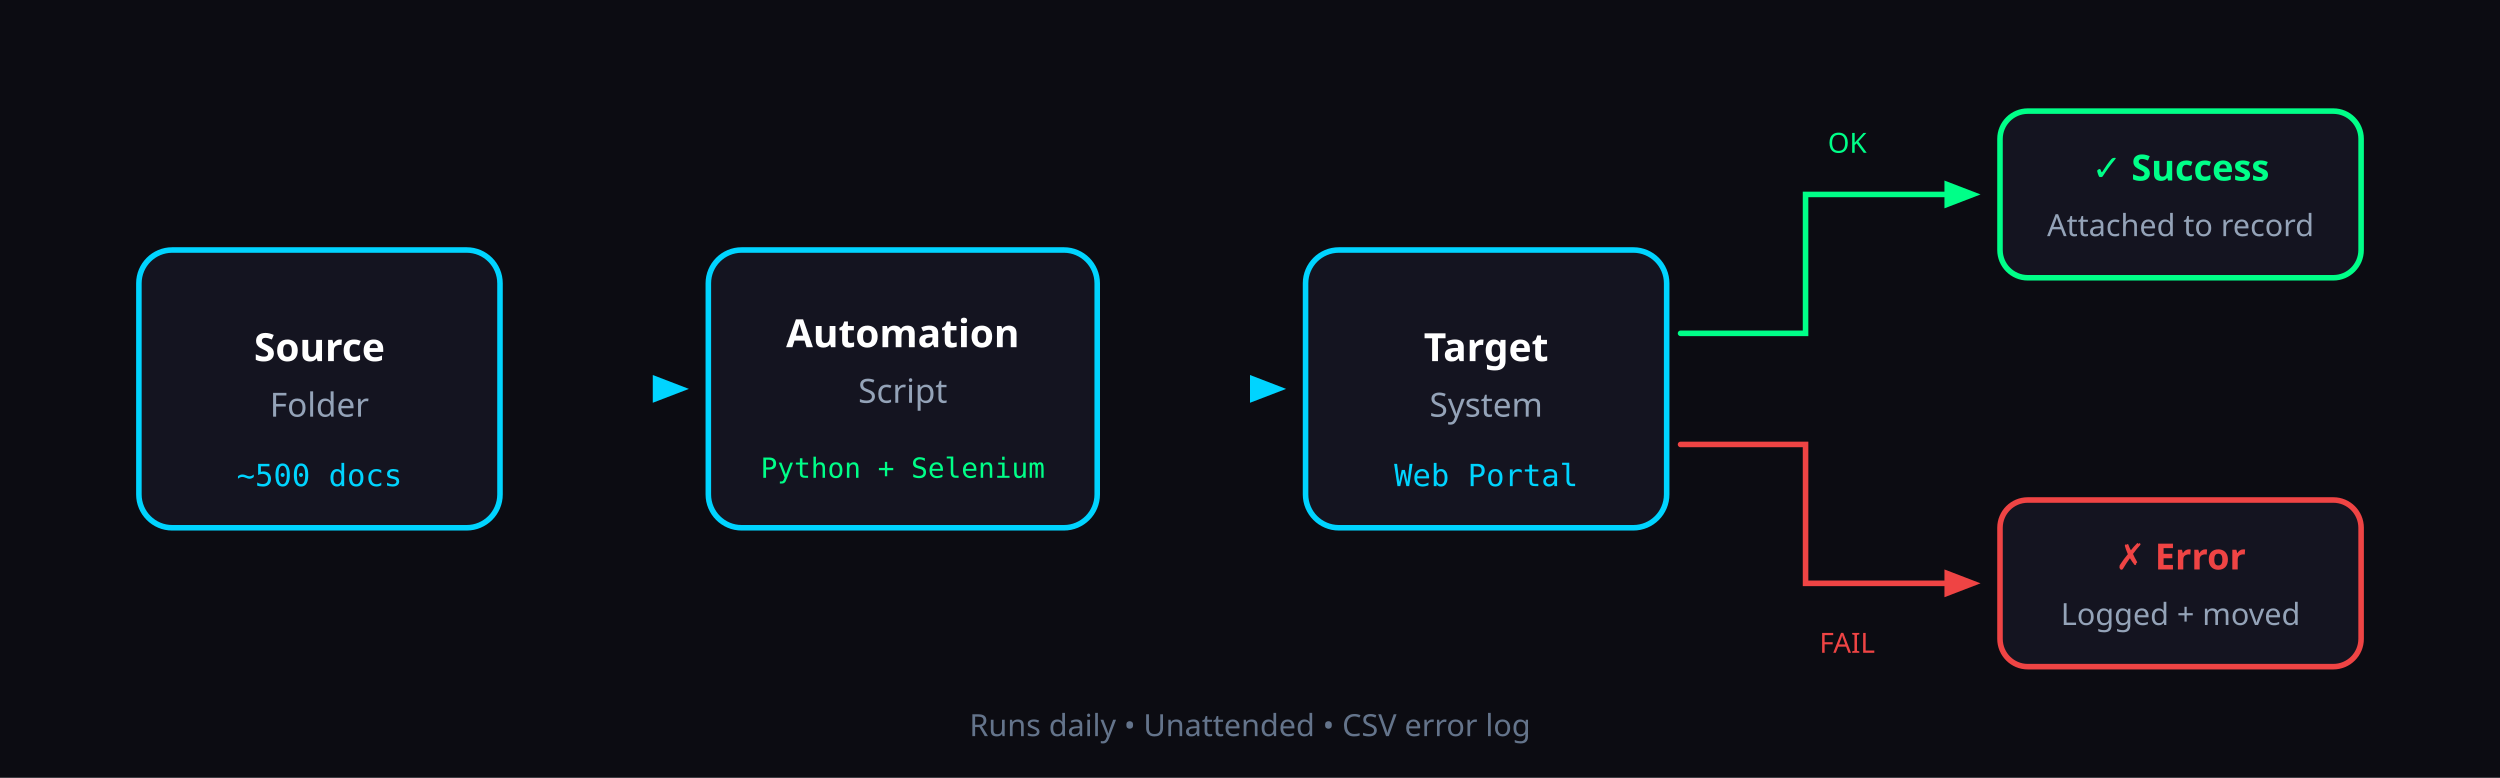
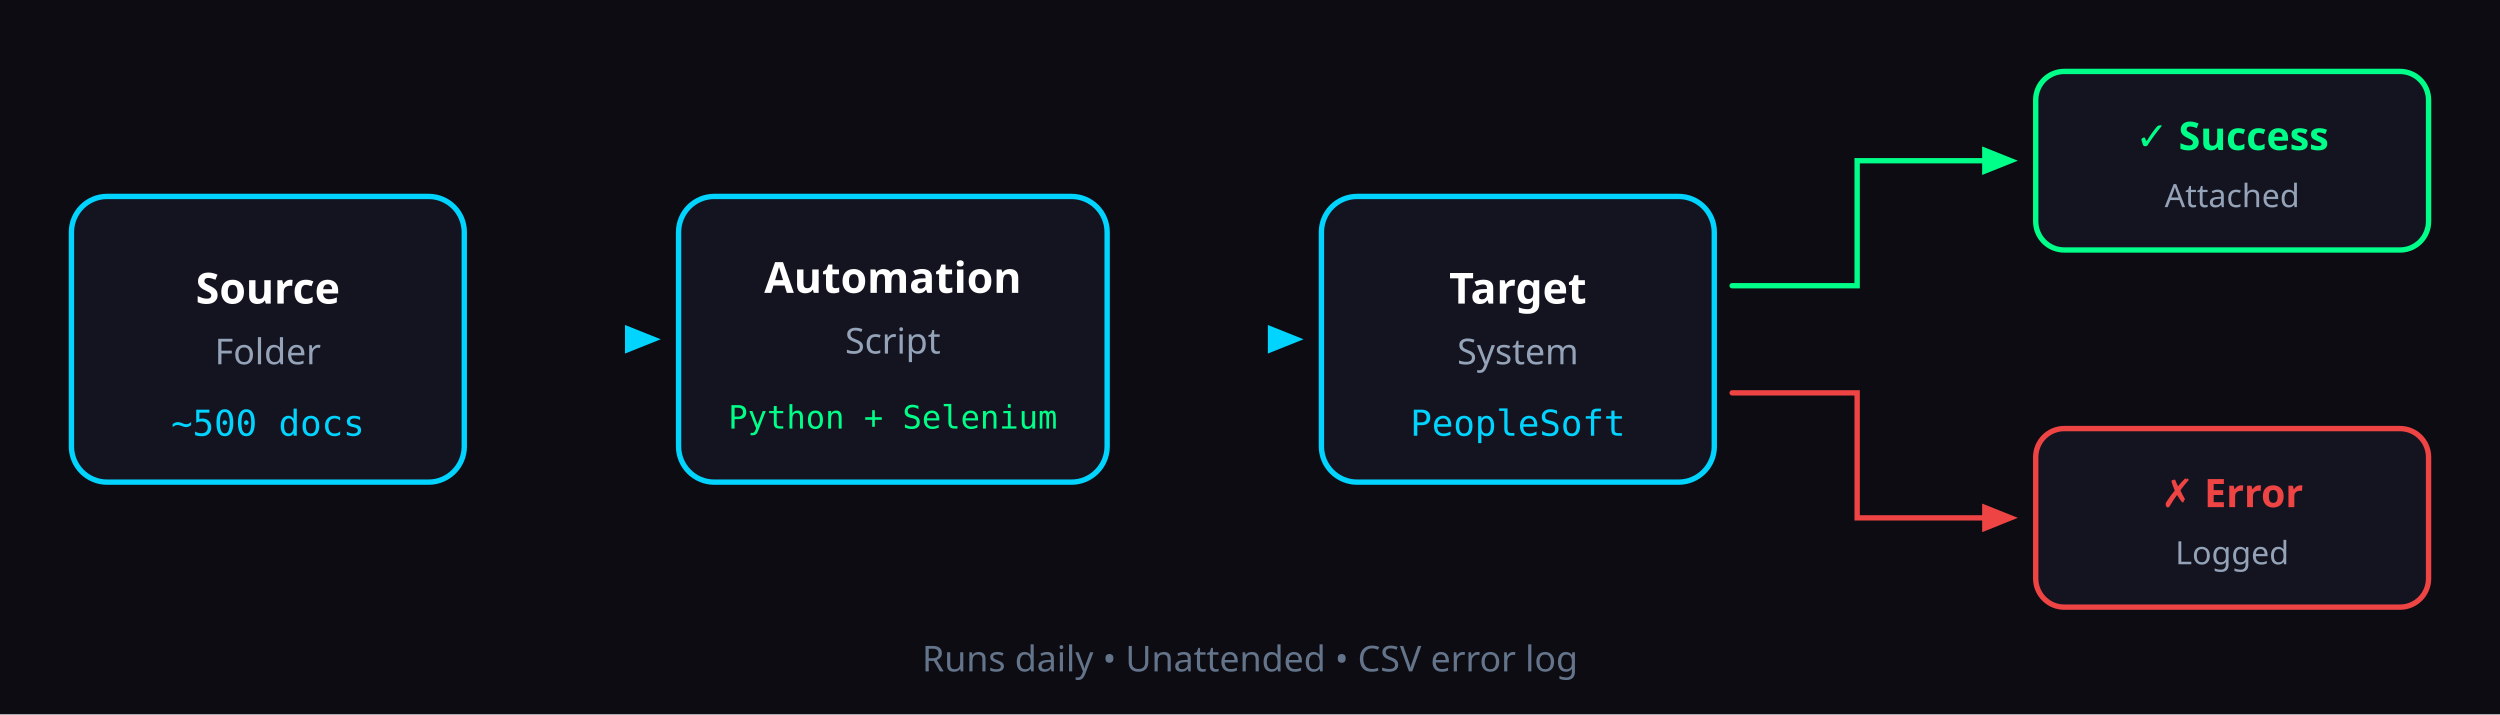
- <svg xmlns="http://www.w3.org/2000/svg" viewBox="0 0 900 280" fill="none" preserveAspectRatio="xMidYMid meet">
+ <svg xmlns="http://www.w3.org/2000/svg" viewBox="0 0 700 200" fill="none">
  <defs>
    <linearGradient id="accentGrad" x1="0%" y1="0%" x2="100%" y2="100%">
      <stop offset="0%" style="stop-color:#00d4ff" />
      <stop offset="100%" style="stop-color:#00ff88" />
    </linearGradient>
-     <filter id="glow" x="-20%" y="-20%" width="140%" height="140%">
-       <feGaussianBlur stdDeviation="2" result="blur" />
-       <feMerge>
-         <feMergeNode in="blur" />
-         <feMergeNode in="SourceGraphic" />
-       </feMerge>
-     </filter>
  </defs>
-   <rect width="900" height="280" fill="#0c0c12" />
-   <rect x="50" y="90" width="130" height="100" rx="12" fill="#141420" stroke="#00d4ff" stroke-width="2" />
-   <text x="115" y="130" fill="#ffffff" font-family="system-ui, sans-serif" font-size="14" font-weight="600" text-anchor="middle">Source</text>
-   <text x="115" y="150" fill="#94a3b8" font-family="system-ui, sans-serif" font-size="12" text-anchor="middle">Folder</text>
-   <text x="115" y="175" fill="#00d4ff" font-family="monospace" font-size="11" text-anchor="middle">~500 docs</text>
-   <path d="M185 140 L235 140" stroke="url(#accentGrad)" stroke-width="3" stroke-linecap="round" filter="url(#glow)" />
-   <polygon points="235,135 248,140 235,145" fill="#00d4ff" />
-   <rect x="255" y="90" width="140" height="100" rx="12" fill="#141420" stroke="#00d4ff" stroke-width="2" />
-   <text x="325" y="125" fill="#ffffff" font-family="system-ui, sans-serif" font-size="14" font-weight="600" text-anchor="middle">Automation</text>
-   <text x="325" y="145" fill="#94a3b8" font-family="system-ui, sans-serif" font-size="12" text-anchor="middle">Script</text>
-   <text x="325" y="172" fill="#00ff88" font-family="monospace" font-size="10" text-anchor="middle">Python + Selenium</text>
-   <path d="M400 140 L450 140" stroke="url(#accentGrad)" stroke-width="3" stroke-linecap="round" filter="url(#glow)" />
-   <polygon points="450,135 463,140 450,145" fill="#00d4ff" />
-   <rect x="470" y="90" width="130" height="100" rx="12" fill="#141420" stroke="#00d4ff" stroke-width="2" />
-   <text x="535" y="130" fill="#ffffff" font-family="system-ui, sans-serif" font-size="14" font-weight="600" text-anchor="middle">Target</text>
-   <text x="535" y="150" fill="#94a3b8" font-family="system-ui, sans-serif" font-size="12" text-anchor="middle">System</text>
-   <text x="535" y="175" fill="#00d4ff" font-family="monospace" font-size="11" text-anchor="middle">Web Portal</text>
-   <path d="M605 120 L650 120 L650 70 L700 70" stroke="#00ff88" stroke-width="2" stroke-linecap="round" fill="none" />
-   <polygon points="700,65 713,70 700,75" fill="#00ff88" />
-   <path d="M605 160 L650 160 L650 210 L700 210" stroke="#ef4444" stroke-width="2" stroke-linecap="round" fill="none" />
-   <polygon points="700,205 713,210 700,215" fill="#ef4444" />
-   <rect x="720" y="40" width="130" height="60" rx="10" fill="#141420" stroke="#00ff88" stroke-width="2" />
-   <text x="785" y="65" fill="#00ff88" font-family="system-ui, sans-serif" font-size="13" font-weight="600" text-anchor="middle">✓ Success</text>
-   <text x="785" y="85" fill="#94a3b8" font-family="system-ui, sans-serif" font-size="11" text-anchor="middle">Attached to record</text>
-   <rect x="720" y="180" width="130" height="60" rx="10" fill="#141420" stroke="#ef4444" stroke-width="2" />
-   <text x="785" y="205" fill="#ef4444" font-family="system-ui, sans-serif" font-size="13" font-weight="600" text-anchor="middle">✗ Error</text>
-   <text x="785" y="225" fill="#94a3b8" font-family="system-ui, sans-serif" font-size="11" text-anchor="middle">Logged + moved</text>
-   <text x="665" y="55" fill="#00ff88" font-family="system-ui, sans-serif" font-size="10" font-weight="500" text-anchor="middle">OK</text>
-   <text x="665" y="235" fill="#ef4444" font-family="system-ui, sans-serif" font-size="10" font-weight="500" text-anchor="middle">FAIL</text>
-   <text x="450" y="265" fill="#64748b" font-family="system-ui, sans-serif" font-size="11" text-anchor="middle">Runs daily • Unattended • CSV error log</text>
+   <rect width="700" height="200" fill="#0c0c12" />
+   <rect x="20" y="55" width="110" height="80" rx="10" fill="#141420" stroke="#00d4ff" stroke-width="1.5" />
+   <text x="75" y="85" fill="#ffffff" font-family="system-ui, sans-serif" font-size="12" font-weight="600" text-anchor="middle">Source</text>
+   <text x="75" y="102" fill="#94a3b8" font-family="system-ui, sans-serif" font-size="10" text-anchor="middle">Folder</text>
+   <text x="75" y="122" fill="#00d4ff" font-family="monospace" font-size="10" text-anchor="middle">~500 docs</text>
+   <path d="M135 95 L175 95" stroke="url(#accentGrad)" stroke-width="2" stroke-linecap="round" />
+   <polygon points="175,91 185,95 175,99" fill="#00d4ff" />
+   <rect x="190" y="55" width="120" height="80" rx="10" fill="#141420" stroke="#00d4ff" stroke-width="1.5" />
+   <text x="250" y="82" fill="#ffffff" font-family="system-ui, sans-serif" font-size="12" font-weight="600" text-anchor="middle">Automation</text>
+   <text x="250" y="99" fill="#94a3b8" font-family="system-ui, sans-serif" font-size="10" text-anchor="middle">Script</text>
+   <text x="250" y="120" fill="#00ff88" font-family="monospace" font-size="9" text-anchor="middle">Python + Selenium</text>
+   <path d="M315 95 L355 95" stroke="url(#accentGrad)" stroke-width="2" stroke-linecap="round" />
+   <polygon points="355,91 365,95 355,99" fill="#00d4ff" />
+   <rect x="370" y="55" width="110" height="80" rx="10" fill="#141420" stroke="#00d4ff" stroke-width="1.5" />
+   <text x="425" y="85" fill="#ffffff" font-family="system-ui, sans-serif" font-size="12" font-weight="600" text-anchor="middle">Target</text>
+   <text x="425" y="102" fill="#94a3b8" font-family="system-ui, sans-serif" font-size="10" text-anchor="middle">System</text>
+   <text x="425" y="122" fill="#00d4ff" font-family="monospace" font-size="10" text-anchor="middle">PeopleSoft</text>
+   <path d="M485 80 L520 80 L520 45 L555 45" stroke="#00ff88" stroke-width="1.5" stroke-linecap="round" fill="none" />
+   <polygon points="555,41 565,45 555,49" fill="#00ff88" />
+   <path d="M485 110 L520 110 L520 145 L555 145" stroke="#ef4444" stroke-width="1.5" stroke-linecap="round" fill="none" />
+   <polygon points="555,141 565,145 555,149" fill="#ef4444" />
+   <rect x="570" y="20" width="110" height="50" rx="8" fill="#141420" stroke="#00ff88" stroke-width="1.5" />
+   <text x="625" y="42" fill="#00ff88" font-family="system-ui, sans-serif" font-size="11" font-weight="600" text-anchor="middle">✓ Success</text>
+   <text x="625" y="58" fill="#94a3b8" font-family="system-ui, sans-serif" font-size="9" text-anchor="middle">Attached</text>
+   <rect x="570" y="120" width="110" height="50" rx="8" fill="#141420" stroke="#ef4444" stroke-width="1.5" />
+   <text x="625" y="142" fill="#ef4444" font-family="system-ui, sans-serif" font-size="11" font-weight="600" text-anchor="middle">✗ Error</text>
+   <text x="625" y="158" fill="#94a3b8" font-family="system-ui, sans-serif" font-size="9" text-anchor="middle">Logged</text>
+   <text x="350" y="188" fill="#64748b" font-family="system-ui, sans-serif" font-size="10" text-anchor="middle">Runs daily • Unattended • CSV error log</text>
</svg>
